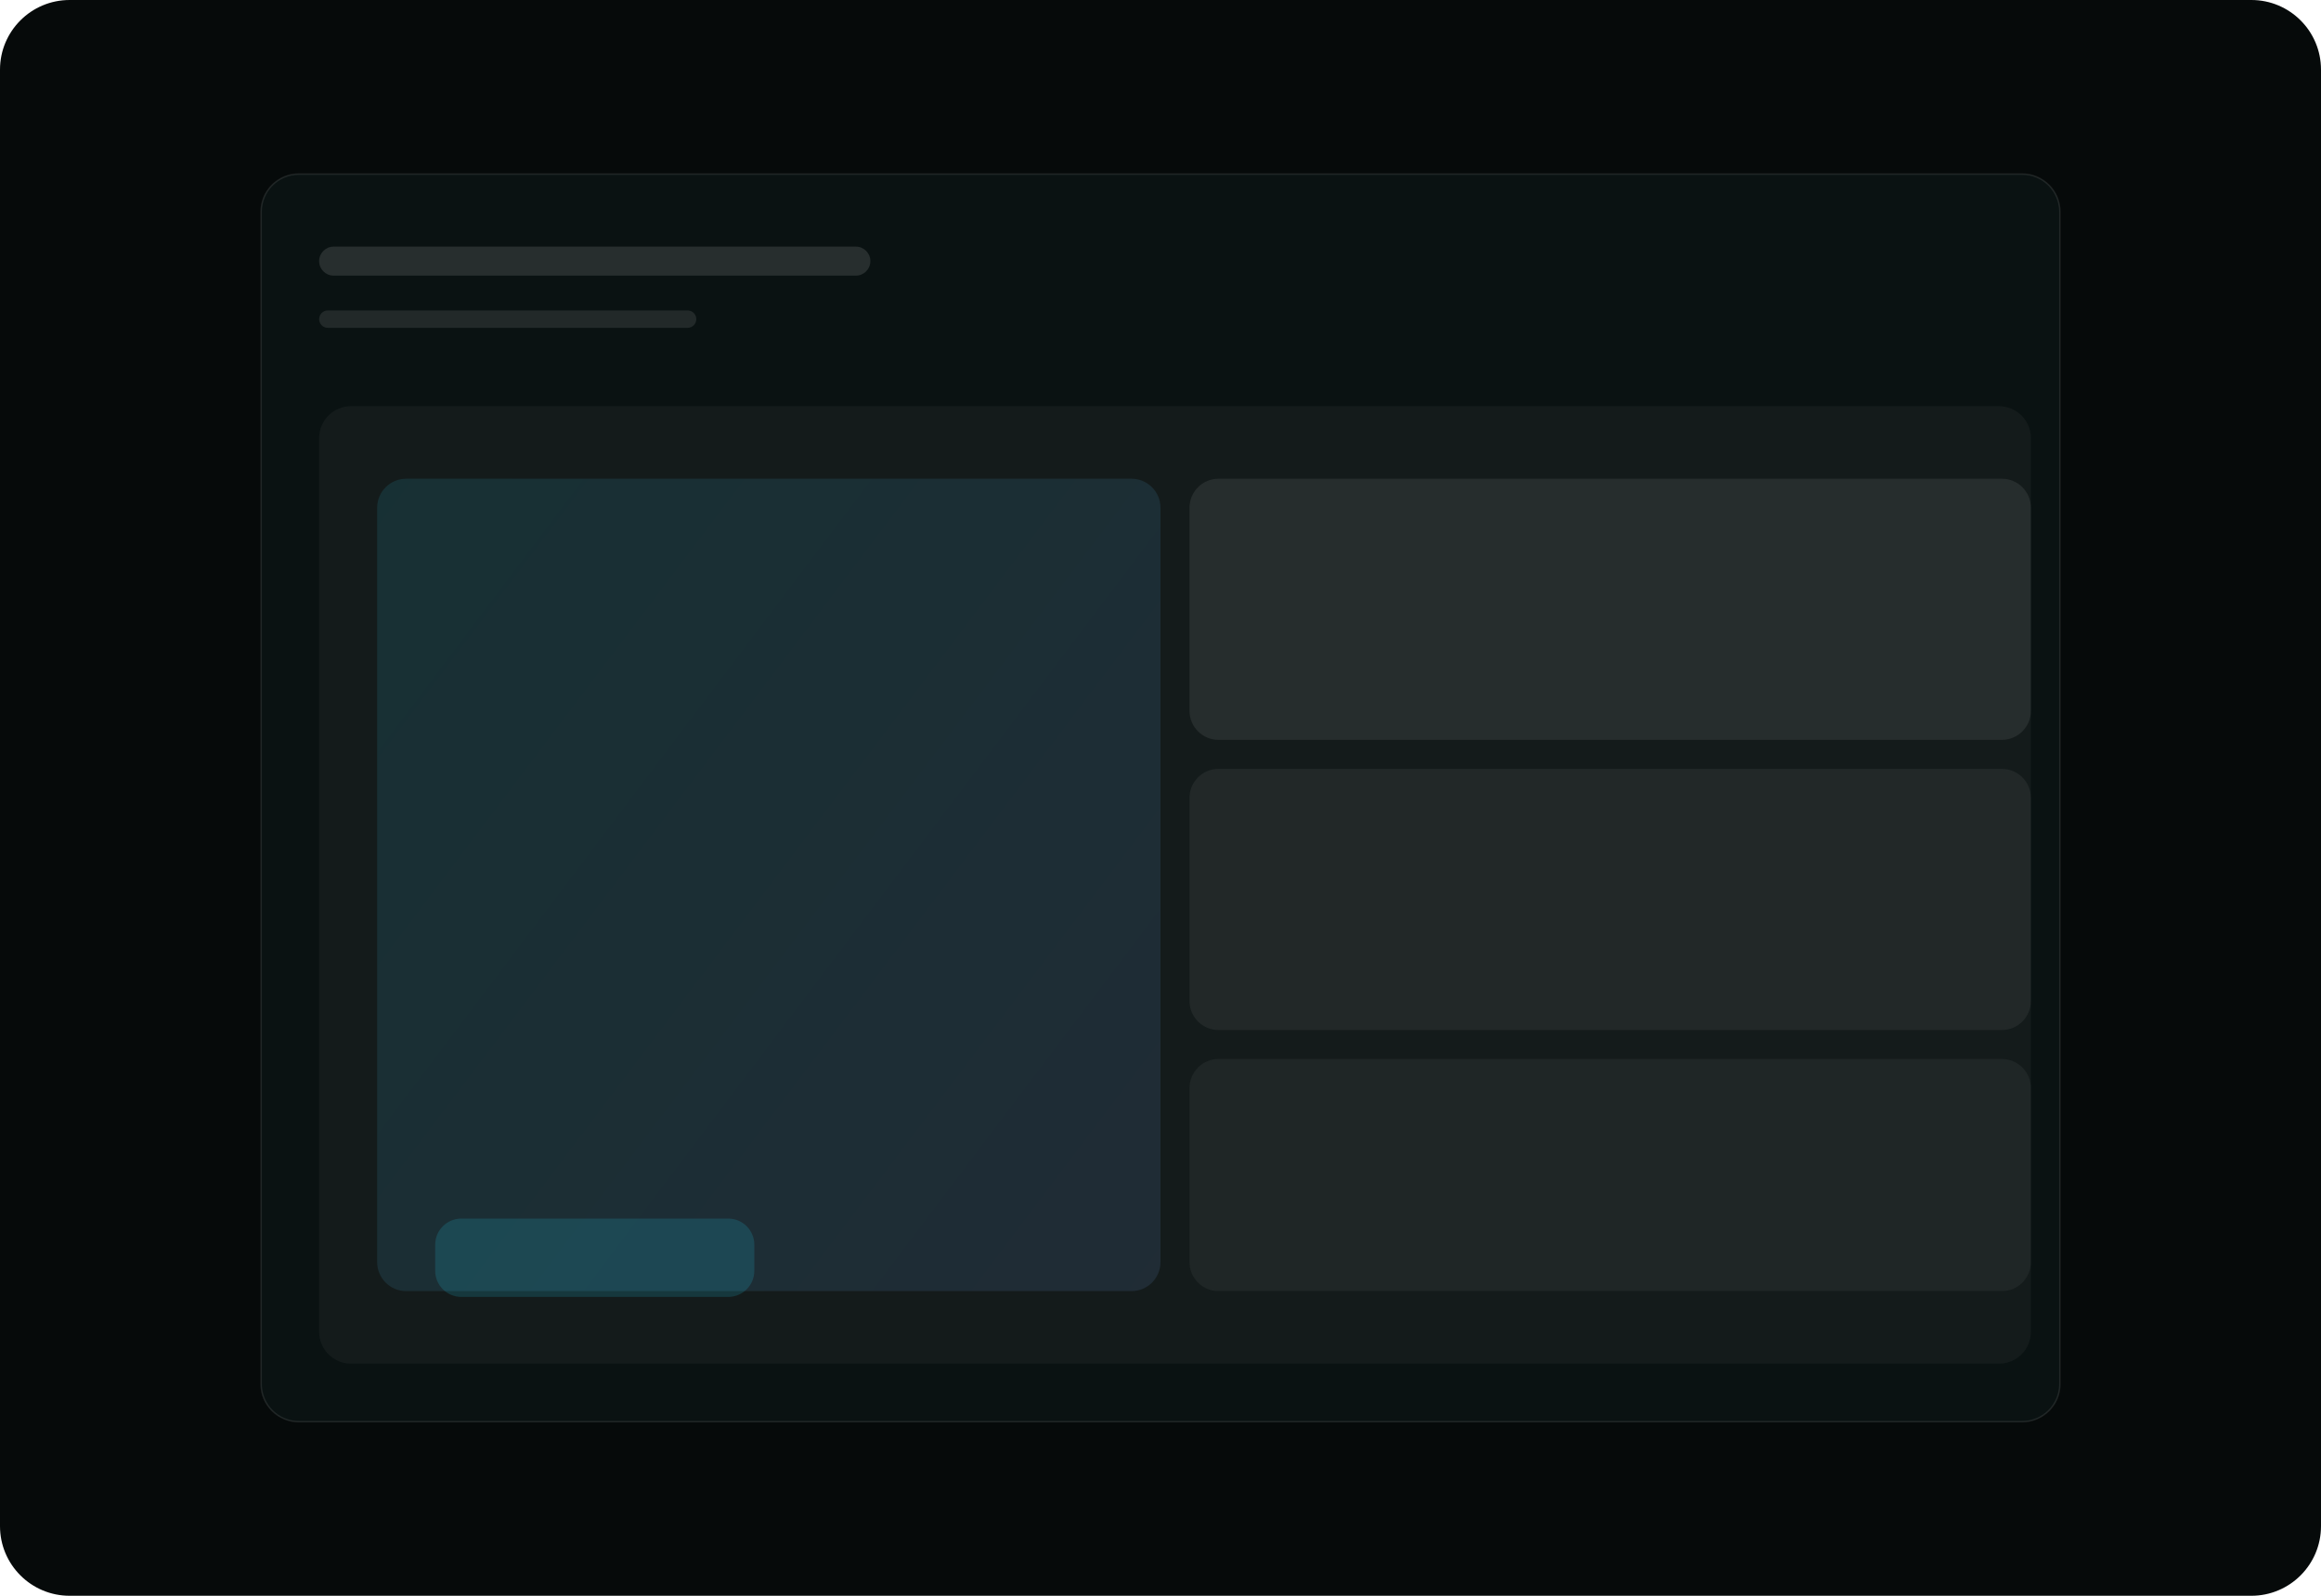
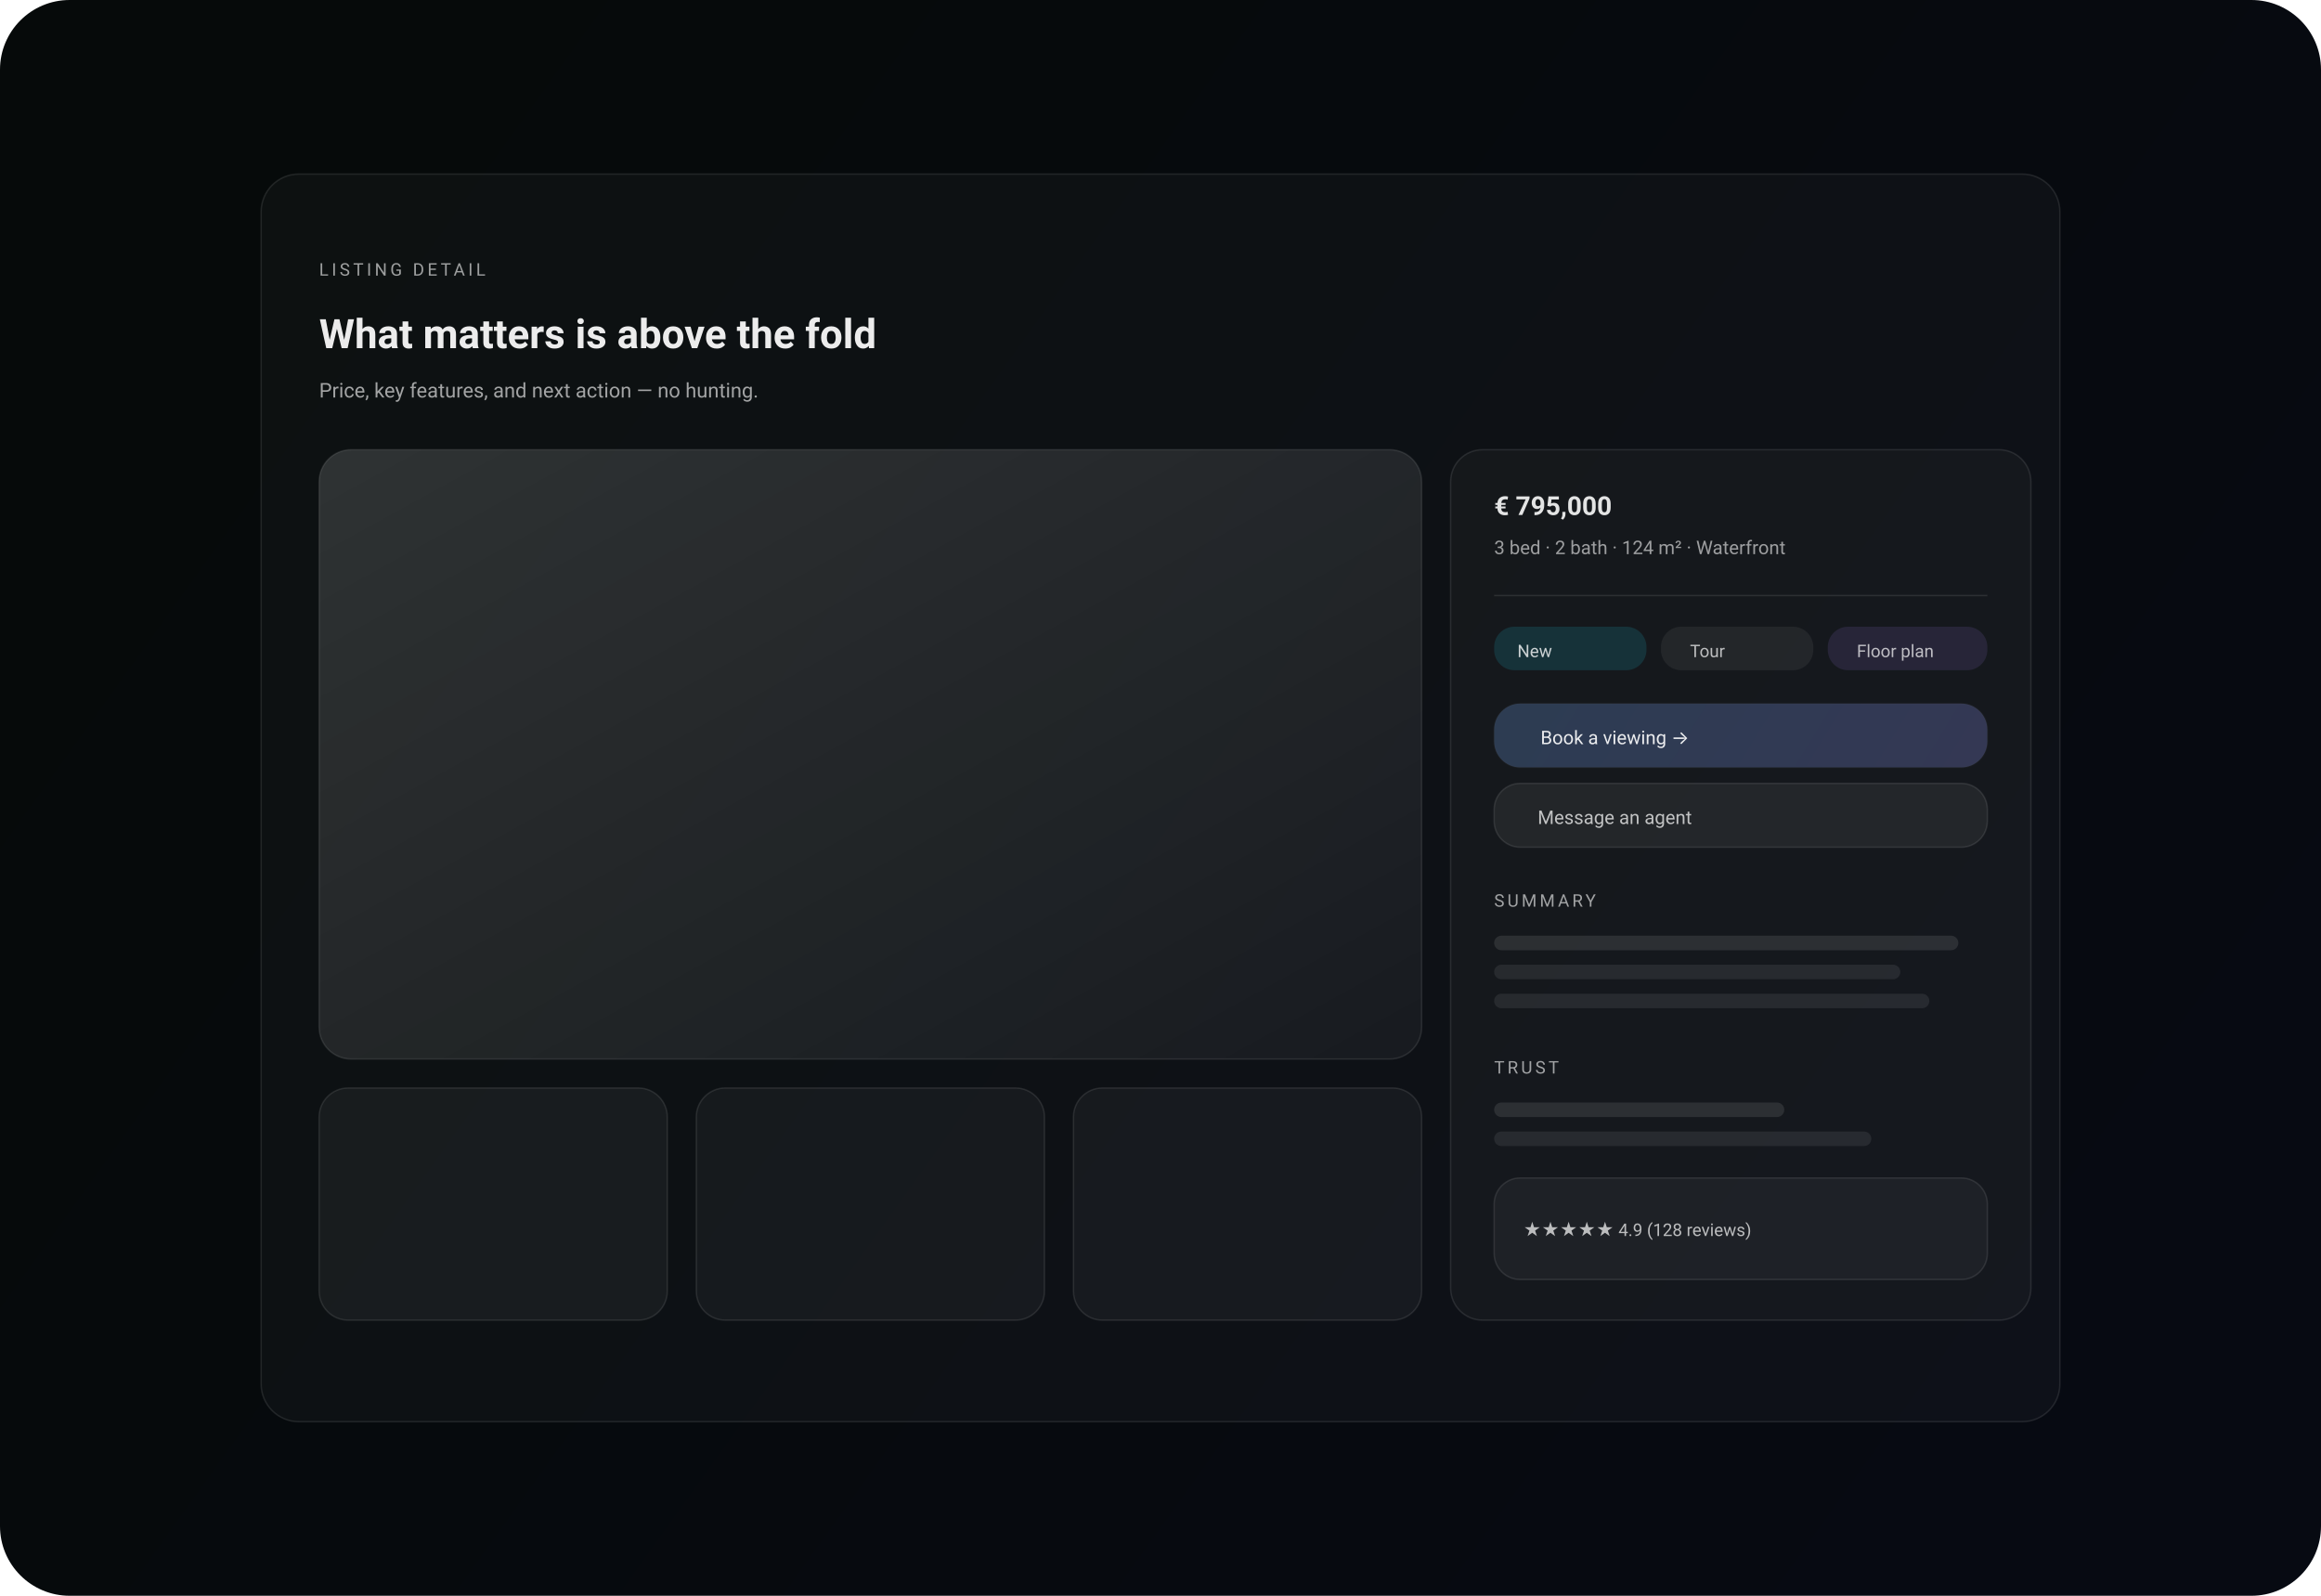
<svg xmlns="http://www.w3.org/2000/svg" width="1600" height="1100" viewBox="0 0 1600 1100" fill="none">
  <defs>
-     <linearGradient id="g" x1="260" y1="140" x2="1400" y2="1000" gradientUnits="userSpaceOnUse">
+     <linearGradient id="bg" x1="220" y1="120" x2="1420" y2="980" gradientUnits="userSpaceOnUse">
+       <stop stop-color="#060A0A" />
+       <stop offset="1" stop-color="#070A12" />
+     </linearGradient>
+     <linearGradient id="accent" x1="260" y1="220" x2="1400" y2="920" gradientUnits="userSpaceOnUse">
      <stop stop-color="#22D3EE" />
      <stop offset="1" stop-color="#A78BFA" />
    </linearGradient>
+     <linearGradient id="photo" x1="0" y1="0" x2="1" y2="1">
+       <stop stop-color="rgba(255,255,255,0.14)" />
+       <stop offset="1" stop-color="rgba(255,255,255,0.04)" />
+     </linearGradient>
  </defs>
-   <rect width="1600" height="1100" rx="48" fill="#060A0A" />
-   <rect x="180" y="120" width="1240" height="860" rx="26" fill="#0A1212" stroke="rgba(255,255,255,0.10)" />
-   <rect x="220" y="170" width="380" height="20" rx="10" fill="rgba(255,255,255,0.12)" />
-   <rect x="220" y="214" width="260" height="12" rx="6" fill="rgba(255,255,255,0.10)" />
-   <rect x="220" y="280" width="1180" height="660" rx="22" fill="rgba(255,255,255,0.04)" />
-   <rect x="260" y="330" width="540" height="560" rx="20" fill="url(#g)" opacity="0.12" />
-   <rect x="820" y="330" width="580" height="180" rx="20" fill="rgba(255,255,255,0.08)" />
-   <rect x="820" y="530" width="580" height="180" rx="20" fill="rgba(255,255,255,0.06)" />
-   <rect x="820" y="730" width="580" height="160" rx="20" fill="rgba(255,255,255,0.05)" />
-   <rect x="300" y="840" width="220" height="54" rx="18" fill="rgba(34,211,238,0.16)" />
+   <rect width="1600" height="1100" rx="48" fill="url(#bg)" />
+   <rect x="180" y="120" width="1240" height="860" rx="26" fill="rgba(255,255,255,0.03)" stroke="rgba(255,255,255,0.10)" />
+   <text x="220" y="190" fill="rgba(255,255,255,0.60)" font-size="12" letter-spacing="2.2" font-family="ui-sans-serif, system-ui, -apple-system, Segoe UI, Roboto">
+     LISTING DETAIL
+   </text>
+   <text x="220" y="240" fill="rgba(255,255,255,0.92)" font-size="28" font-weight="700" font-family="ui-sans-serif, system-ui, -apple-system, Segoe UI, Roboto">
+     What matters is above the fold
+   </text>
+   <text x="220" y="274" fill="rgba(255,255,255,0.62)" font-size="14" font-family="ui-sans-serif, system-ui, -apple-system, Segoe UI, Roboto">
+     Price, key features, and next action — no hunting.
+   </text>
+   <rect x="220" y="310" width="760" height="420" rx="22" fill="url(#photo)" stroke="rgba(255,255,255,0.10)" />
+   <rect x="220" y="750" width="240" height="160" rx="20" fill="rgba(255,255,255,0.05)" stroke="rgba(255,255,255,0.10)" />
+   <rect x="480" y="750" width="240" height="160" rx="20" fill="rgba(255,255,255,0.04)" stroke="rgba(255,255,255,0.10)" />
+   <rect x="740" y="750" width="240" height="160" rx="20" fill="rgba(255,255,255,0.04)" stroke="rgba(255,255,255,0.10)" />
+   <rect x="1000" y="310" width="400" height="600" rx="22" fill="rgba(255,255,255,0.03)" stroke="rgba(255,255,255,0.10)" />
+   <text x="1030" y="355" fill="rgba(255,255,255,0.88)" font-size="18" font-weight="650" font-family="ui-sans-serif, system-ui, -apple-system, Segoe UI, Roboto">
+     € 795,000
+   </text>
+   <text x="1030" y="382" fill="rgba(255,255,255,0.58)" font-size="13" font-family="ui-sans-serif, system-ui, -apple-system, Segoe UI, Roboto">
+     3 bed · 2 bath · 124 m² · Waterfront
+   </text>
+   <rect x="1030" y="410" width="340" height="1" fill="rgba(255,255,255,0.10)" />
+   <rect x="1030" y="432" width="105" height="30" rx="14" fill="rgba(34,211,238,0.14)" />
+   <rect x="1145" y="432" width="105" height="30" rx="14" fill="rgba(255,255,255,0.06)" />
+   <rect x="1260" y="432" width="110" height="30" rx="14" fill="rgba(167,139,250,0.12)" />
+   <text x="1046" y="453" fill="rgba(255,255,255,0.78)" font-size="12" font-family="ui-sans-serif, system-ui, -apple-system, Segoe UI, Roboto">New</text>
+   <text x="1165" y="453" fill="rgba(255,255,255,0.70)" font-size="12" font-family="ui-sans-serif, system-ui, -apple-system, Segoe UI, Roboto">Tour</text>
+   <text x="1280" y="453" fill="rgba(255,255,255,0.70)" font-size="12" font-family="ui-sans-serif, system-ui, -apple-system, Segoe UI, Roboto">Floor plan</text>
+   <rect x="1030" y="485" width="340" height="44" rx="18" fill="url(#accent)" opacity="0.25" stroke="rgba(255,255,255,0.10)" />
+   <text x="1062" y="513" fill="rgba(255,255,255,0.90)" font-size="13" font-family="ui-sans-serif, system-ui, -apple-system, Segoe UI, Roboto">
+     Book a viewing →
+   </text>
+   <rect x="1030" y="540" width="340" height="44" rx="18" fill="rgba(255,255,255,0.06)" stroke="rgba(255,255,255,0.10)" />
+   <text x="1060" y="568" fill="rgba(255,255,255,0.72)" font-size="13" font-family="ui-sans-serif, system-ui, -apple-system, Segoe UI, Roboto">
+     Message an agent
+   </text>
+   <text x="1030" y="625" fill="rgba(255,255,255,0.60)" font-size="12" letter-spacing="2.0" font-family="ui-sans-serif, system-ui, -apple-system, Segoe UI, Roboto">
+     SUMMARY
+   </text>
+   <rect x="1030" y="645" width="320" height="10" rx="5" fill="rgba(255,255,255,0.10)" />
+   <rect x="1030" y="665" width="280" height="10" rx="5" fill="rgba(255,255,255,0.08)" />
+   <rect x="1030" y="685" width="300" height="10" rx="5" fill="rgba(255,255,255,0.08)" />
+   <text x="1030" y="740" fill="rgba(255,255,255,0.60)" font-size="12" letter-spacing="2.0" font-family="ui-sans-serif, system-ui, -apple-system, Segoe UI, Roboto">
+     TRUST
+   </text>
+   <rect x="1030" y="760" width="200" height="10" rx="5" fill="rgba(255,255,255,0.10)" />
+   <rect x="1030" y="780" width="260" height="10" rx="5" fill="rgba(255,255,255,0.08)" />
+   <rect x="1030" y="812" width="340" height="70" rx="18" fill="rgba(255,255,255,0.04)" stroke="rgba(255,255,255,0.10)" />
+   <text x="1050" y="852" fill="rgba(255,255,255,0.70)" font-size="12" font-family="ui-sans-serif, system-ui, -apple-system, Segoe UI, Roboto">
+     ★★★★★  4.9 (128 reviews)
+   </text>
</svg>
